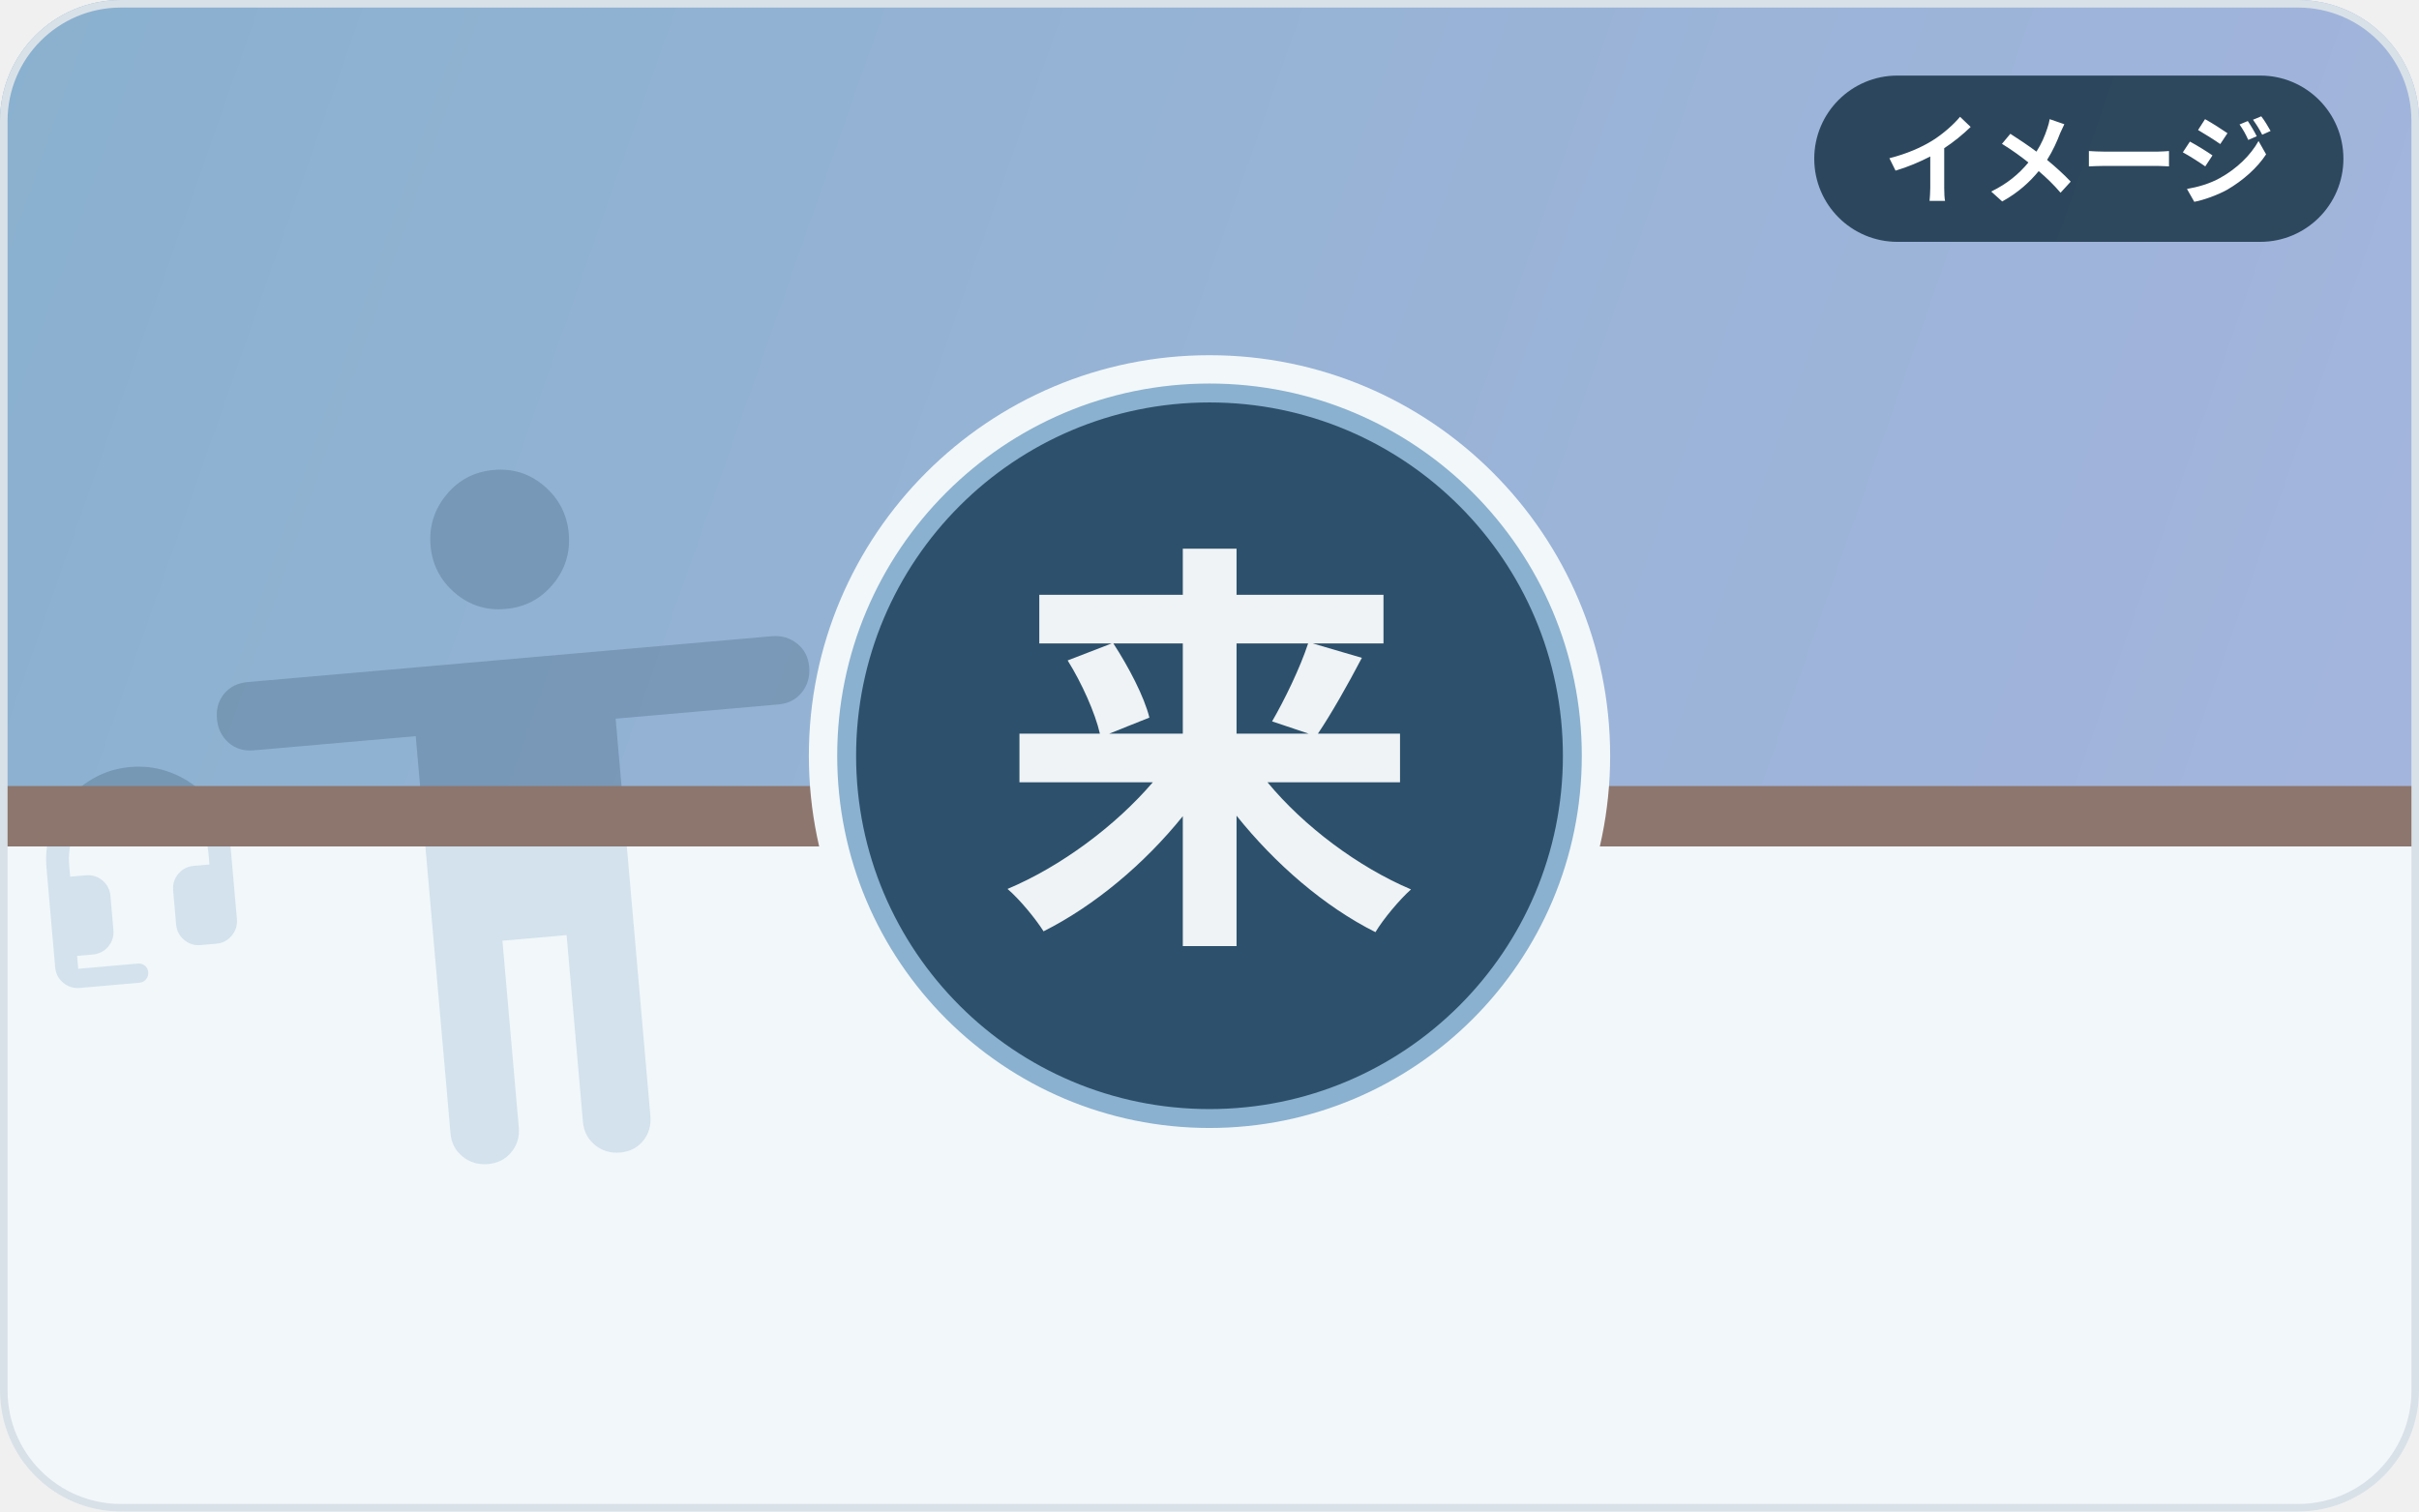
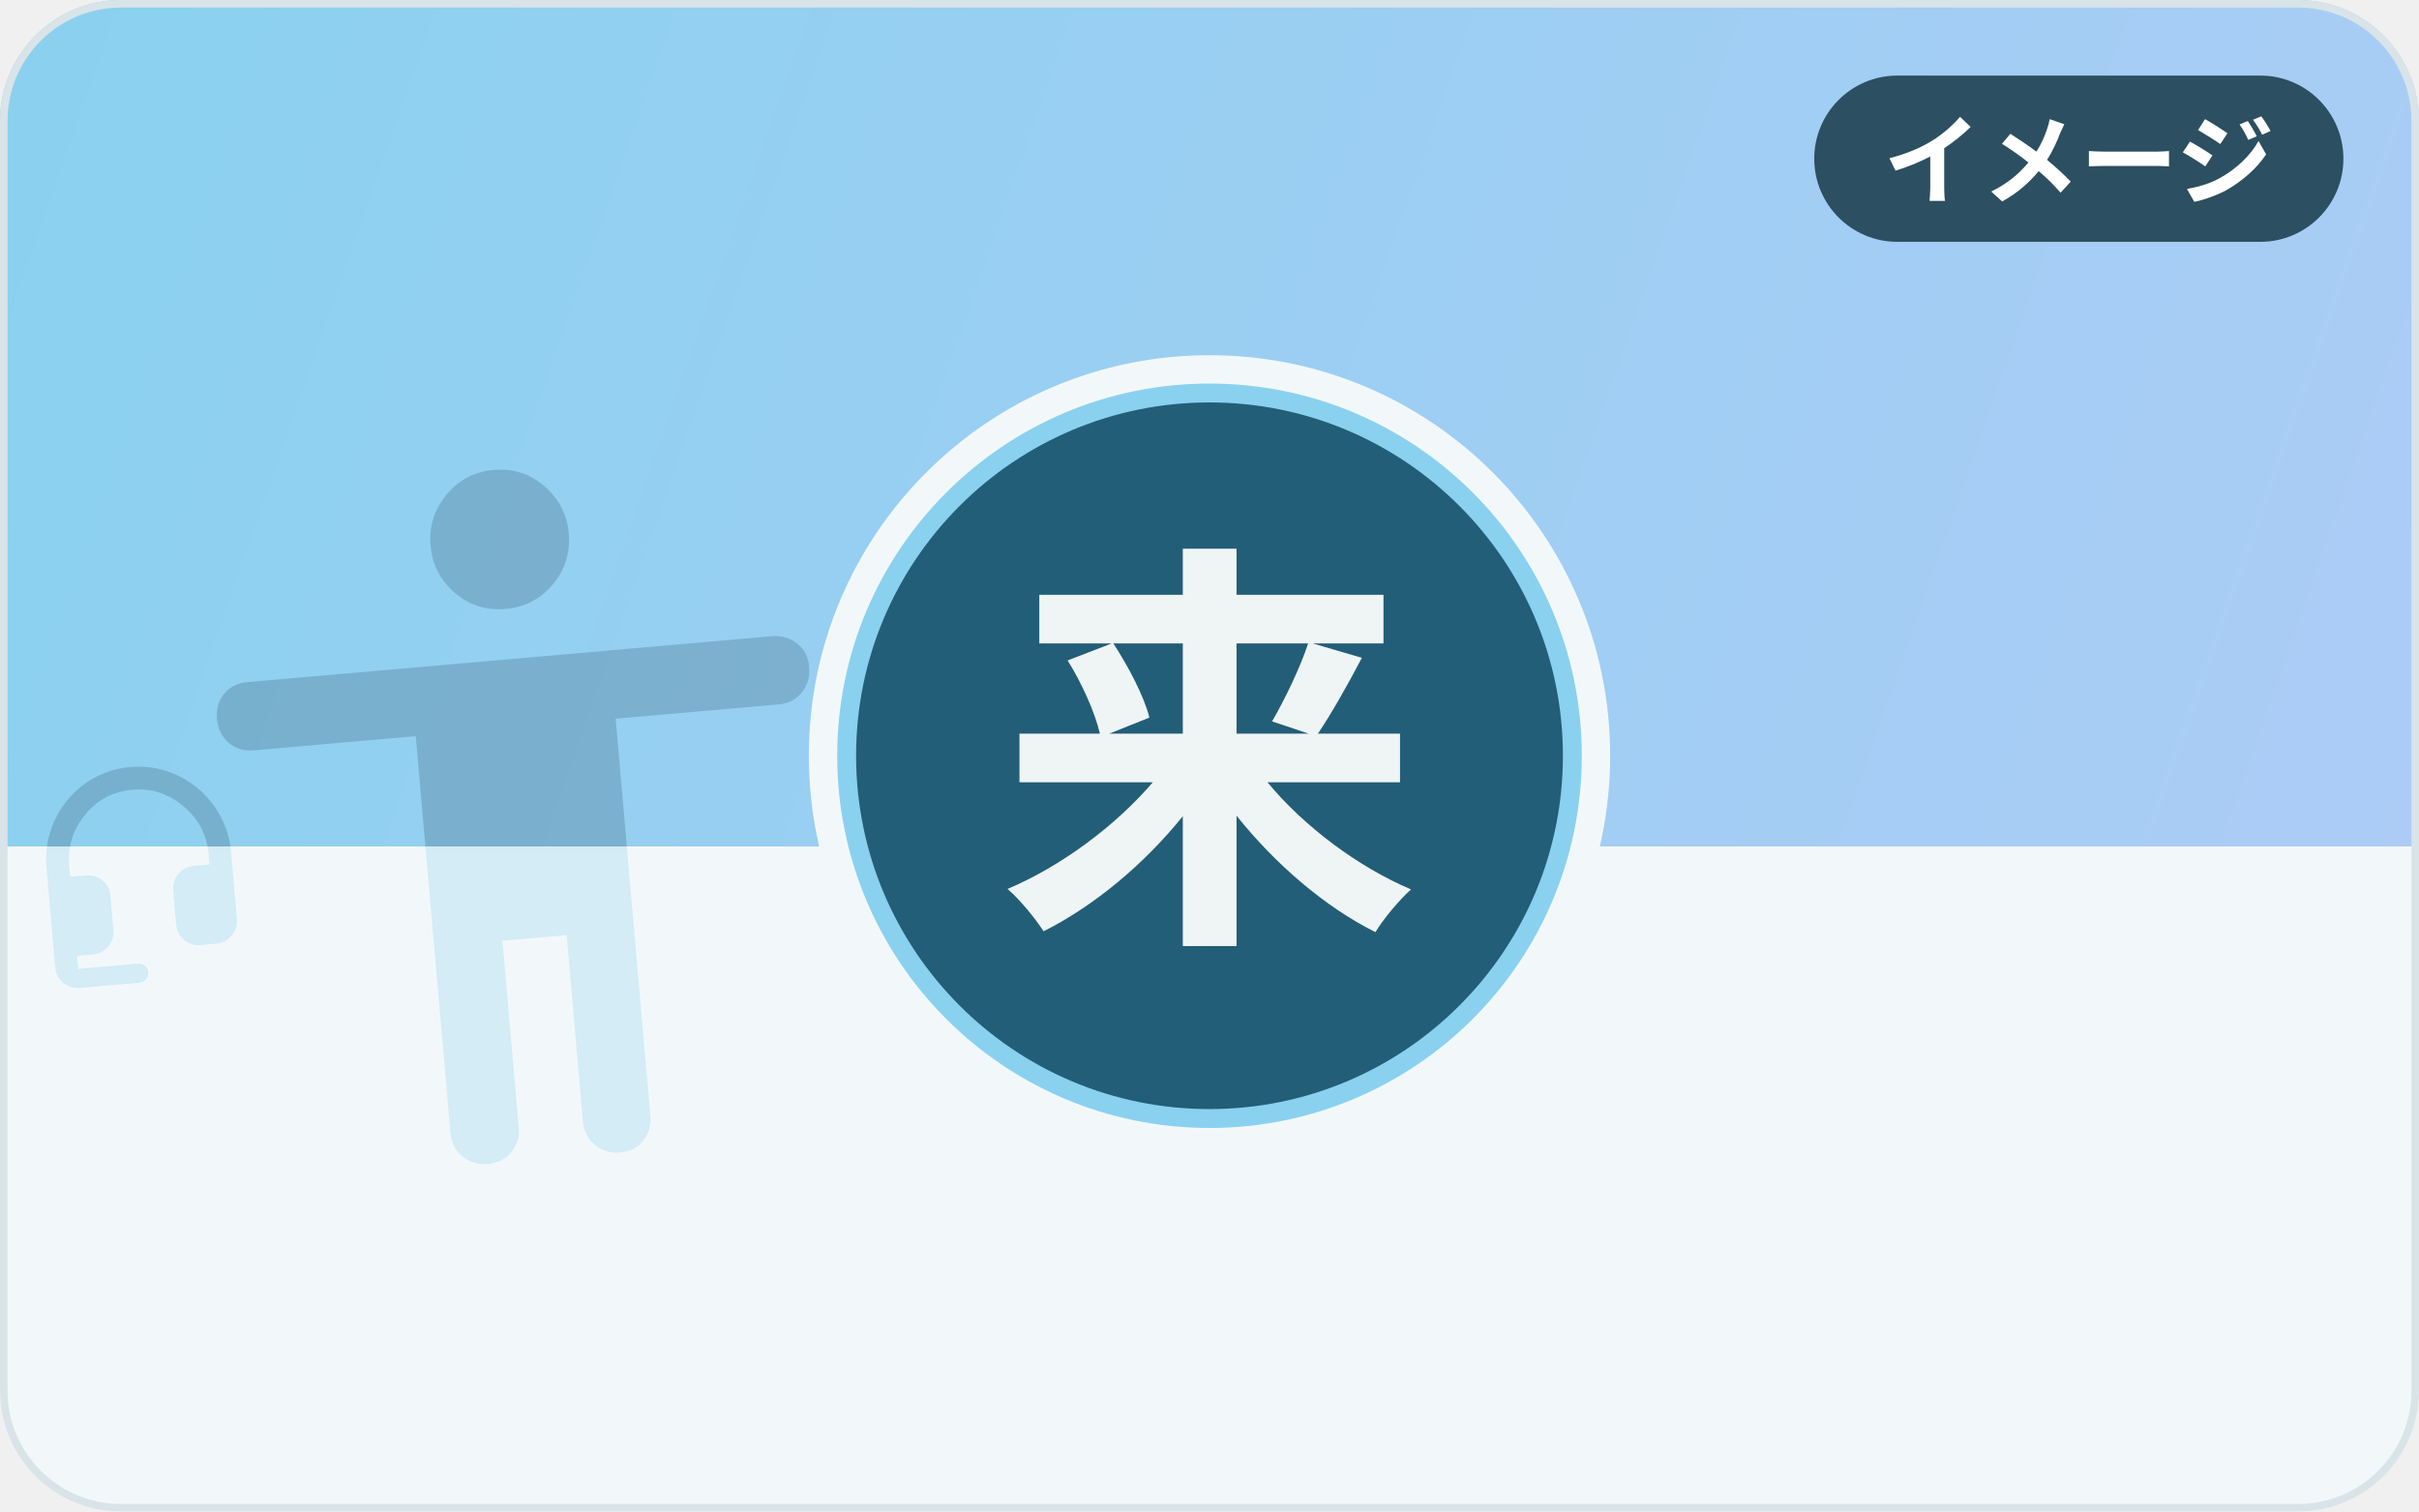
<svg xmlns="http://www.w3.org/2000/svg" viewBox="0 0 320 200" width="320" height="200" role="img" aria-label="来栖夏芽のイメージ画像">
  <defs>
    <linearGradient id="g5db6821418" gradientUnits="userSpaceOnUse" x1="0" y1="0" x2="320" y2="112">
-       <stop offset="0" stop-color="#8ab1cf" />
-       <stop offset="1" stop-color="#a4b5dd" />
+       <stop offset="0" stop-color="#8ad1ef" />
+       <stop offset="1" stop-color="#acccf6" />
    </linearGradient>
    <clipPath id="c5db6821418">
      <rect x="0" y="0" width="320" height="200" rx="16" />
    </clipPath>
  </defs>
  <g clip-path="url(#c5db6821418)" font-family="'Hiragino Sans','Noto Sans JP','Yu Gothic',sans-serif">
-     <rect x="0" y="0" width="320" height="200" fill="#f2f7fa" />
+     <rect x="0" y="0" width="320" height="200" fill="#f2f8fa" />
    <rect x="0" y="0" width="320" height="112" fill="url(#g5db6821418)" />
    <defs>
      <g id="s5db6821418">
        <g transform="rotate(-5 44 50) translate(3.0391 3.4535) scale(0.93093) translate(88 0) scale(-1 1)">
          <g transform="translate(-11.00 94.01) scale(0.09167)">
            <path d="M480.21-740q-35.21 0-59.71-24.75t-24.5-59.5Q396-859 420.29-884t59.5-25q35.21 0 59.71 24.91 24.5 24.9 24.5 59.88 0 34.56-24.29 59.38Q515.42-740 480.21-740ZM359-113v-483H161q-18.12 0-29.56-12.18-11.44-12.17-11.44-30 0-17.82 12.13-29.32Q144.25-679 162-679h637q18.13 0 29.56 11.49Q840-656.02 840-637.82 840-620 828.56-608q-11.43 12-29.56 12H602v483q0 17.43-12.13 29.21Q577.75-72 559.82-72q-17.49 0-29.16-11.79Q519-95.57 519-113v-227h-78v227q0 17.43-11.98 29.21Q417.04-72 399.33-72q-17.7 0-29.02-11.79Q359-95.57 359-113Z" />
          </g>
          <g transform="translate(63.20 64.75) scale(0.02667)">
            <path d="M189-163q-39.05 0-66.53-27.77Q95-218.54 95-258v-281q0-79.93 30.5-150.48 30.5-70.55 83.2-123.59 52.7-53.03 123.17-83.48Q402.33-927 482.17-927 562-927 632-896.5q70 30.5 122.1 83.19 52.11 52.69 82 123.11Q866-619.78 866-539v416q0 39.05-27.77 66.53Q810.46-29 771-29H522q-16.48 0-28.24-11.67Q482-52.33 482-69.67 482-87 493.76-98T523-109h248v-54h-65q-40.21 0-67.61-27.39Q611-217.79 611-258v-141q0-40.21 27.39-67.61Q665.79-494 706-494h65v-45q0-120-84.5-206.5t-205-86.5Q363-832 276-745.5T189-539v45h66q38.75 0 66.38 27.39Q349-439.21 349-399v141q0 40.21-27.62 67.61Q293.75-163 255-163h-66Z" />
          </g>
        </g>
      </g>
    </defs>
    <svg width="320" height="112">
      <g opacity="0.22">
-         <use href="#s5db6821418" transform="translate(0 46) scale(1.28)" fill="#213b50" />
+         <use href="#s5db6821418" transform="translate(0 46) scale(1.28)" fill="#1f4251" />
      </g>
    </svg>
    <svg y="112" width="320" height="88">
      <g opacity="0.3">
-         <use href="#s5db6821418" transform="translate(0 -66) scale(1.28)" fill="#8ab1cf" />
+         <use href="#s5db6821418" transform="translate(0 -66) scale(1.28)" fill="#8ad1ef" />
      </g>
    </svg>
-     <rect x="0" y="104" width="320" height="8" fill="#8d766e" />
-     <circle cx="160" cy="100" r="53" fill="#f2f7fa" />
-     <circle cx="160" cy="100" r="48" fill="#2d516c" stroke="#8ab1cf" stroke-width="2.5" />
-     <text x="160" y="120.2" text-anchor="middle" font-size="56" font-weight="700" fill="#eff3f5">来</text>
-     <rect x="240" y="10" width="70" height="22" rx="11" fill="#213b50" fill-opacity="0.9" />
+     <circle cx="160" cy="100" r="53" fill="#f2f8fa" />
+     <circle cx="160" cy="100" r="48" fill="#225e77" stroke="#8ad1ef" stroke-width="2.5" />
+     <text x="160" y="120.2" text-anchor="middle" font-size="56" font-weight="700" fill="#eff4f5">来</text>
+     <rect x="240" y="10" width="70" height="22" rx="11" fill="#1f4251" fill-opacity="0.9" />
    <text x="275" y="26" text-anchor="middle" font-size="13" font-weight="600" fill="#ffffff">イメージ</text>
  </g>
-   <rect x="0.5" y="0.5" width="319" height="199" rx="15.5" fill="none" stroke="#d9e1e8" />
+   <rect x="0.5" y="0.5" width="319" height="199" rx="15.5" fill="none" stroke="#d9e4e8" />
</svg>
